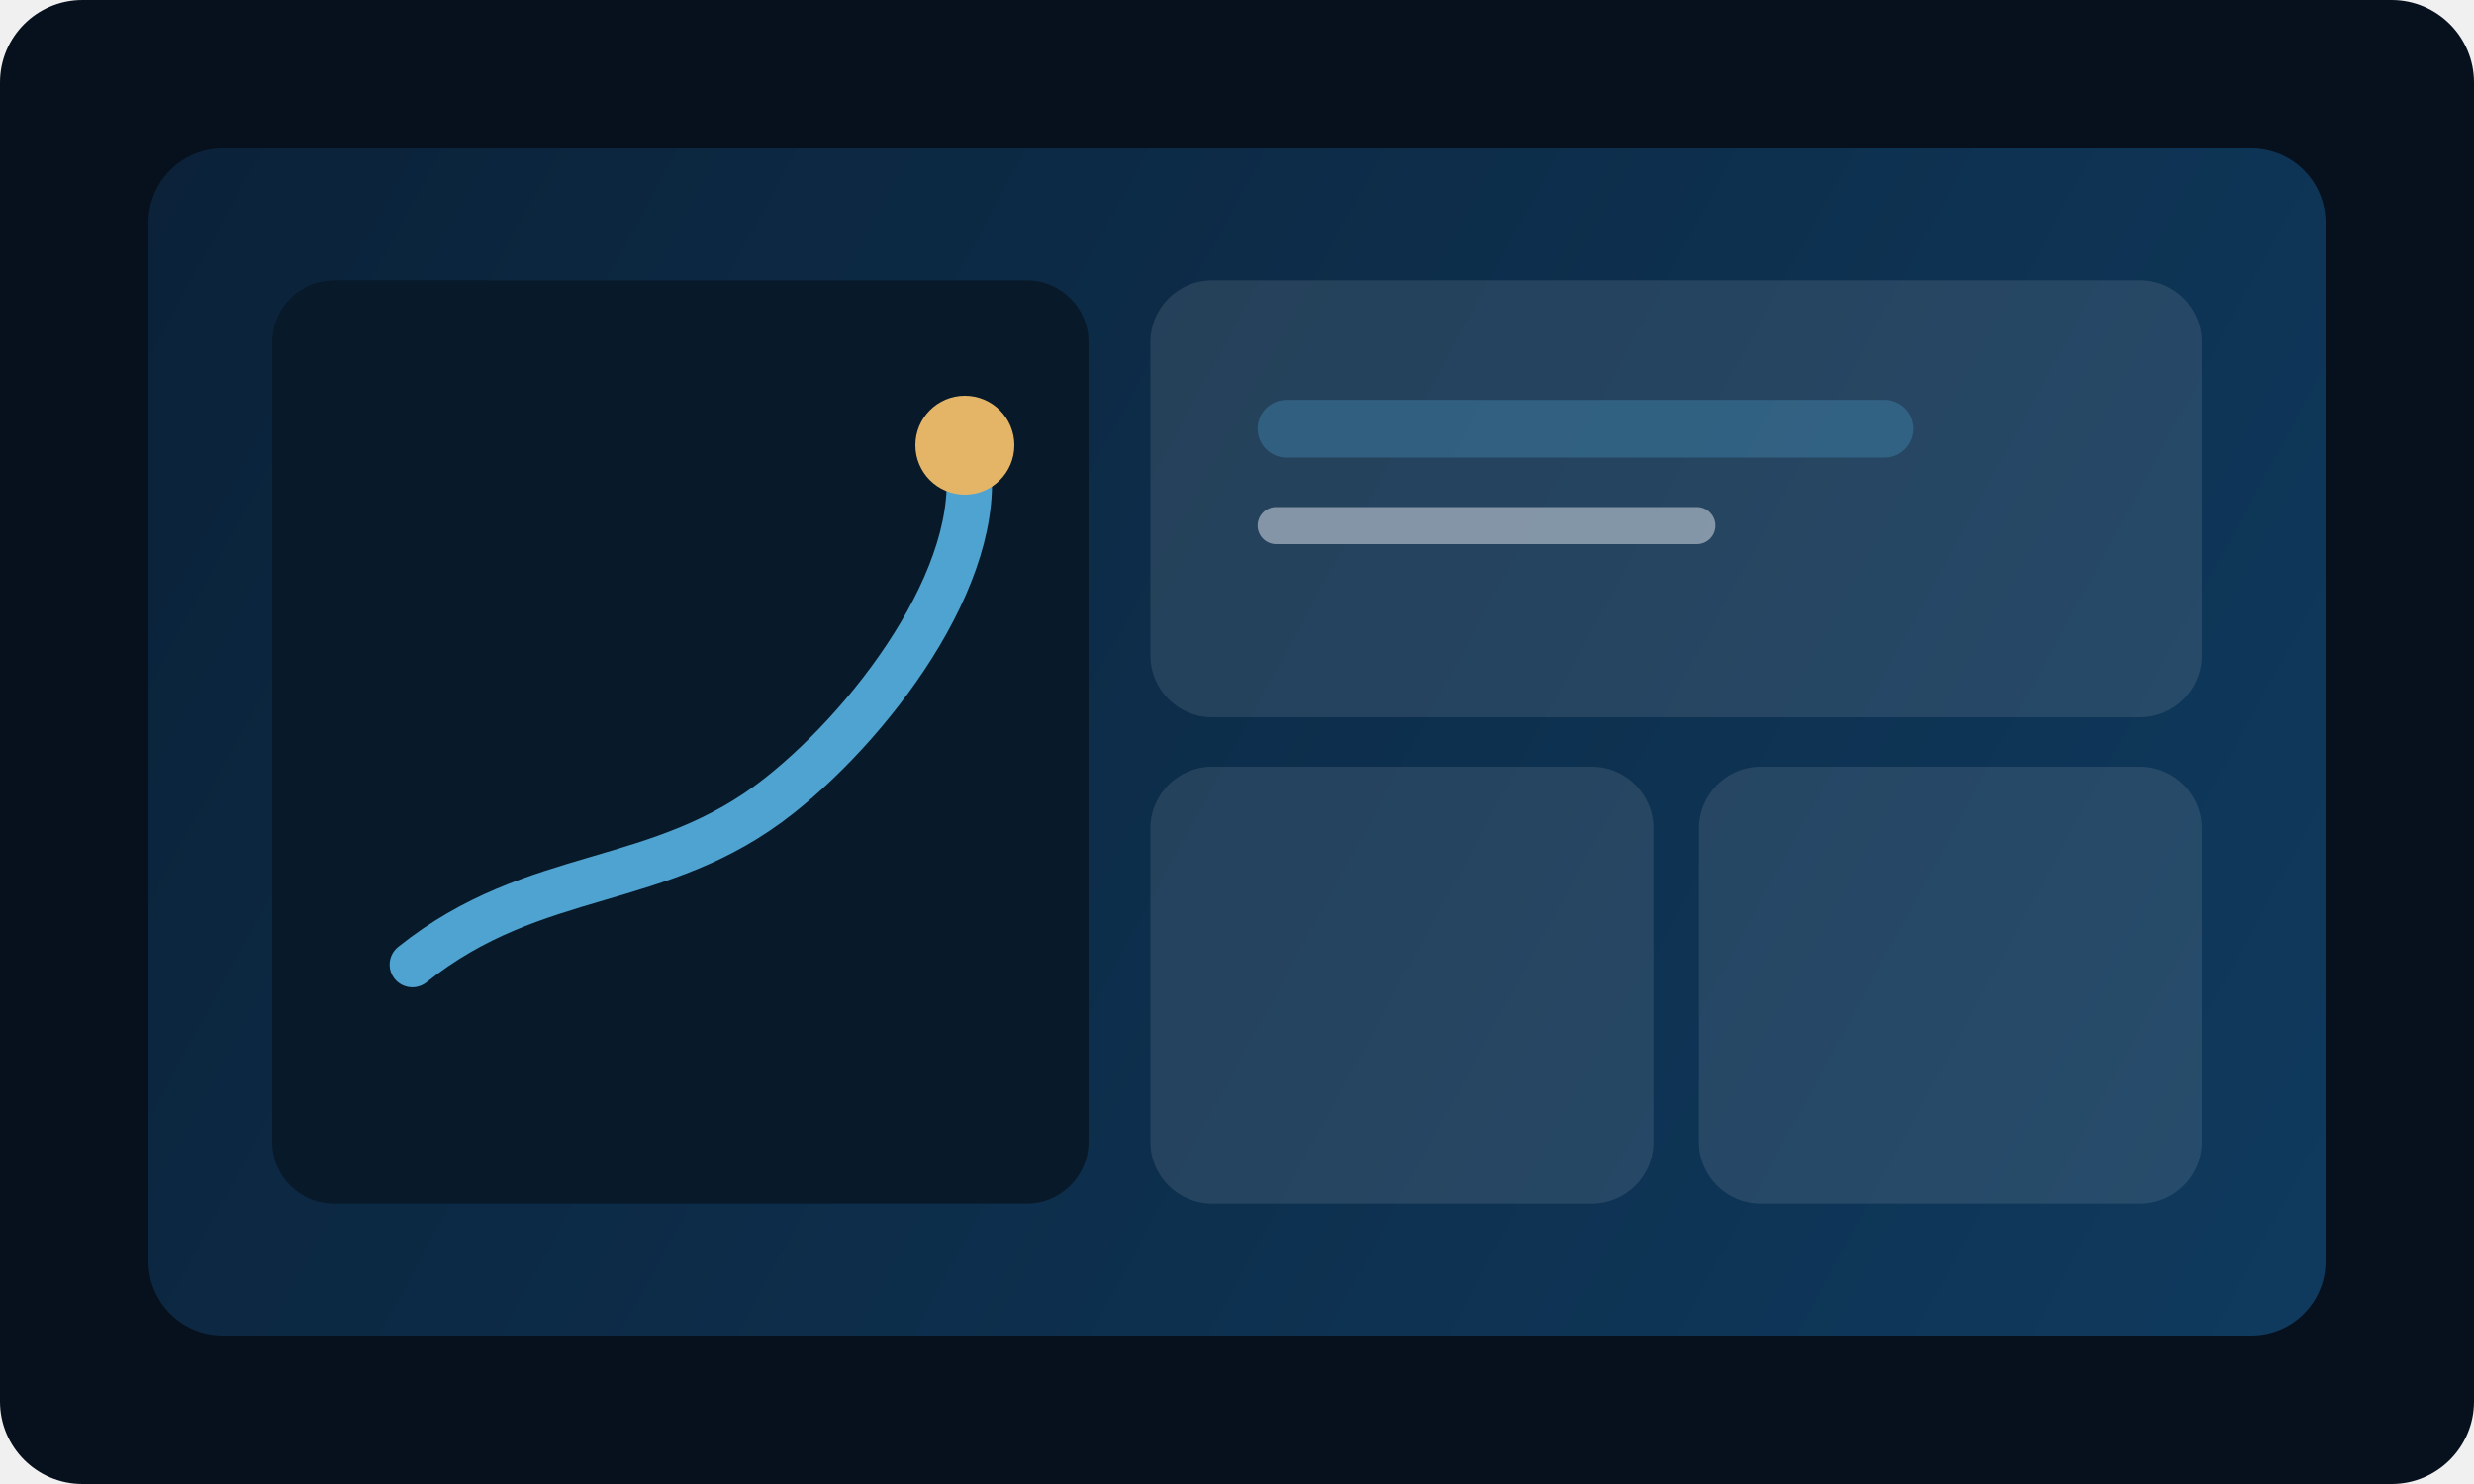
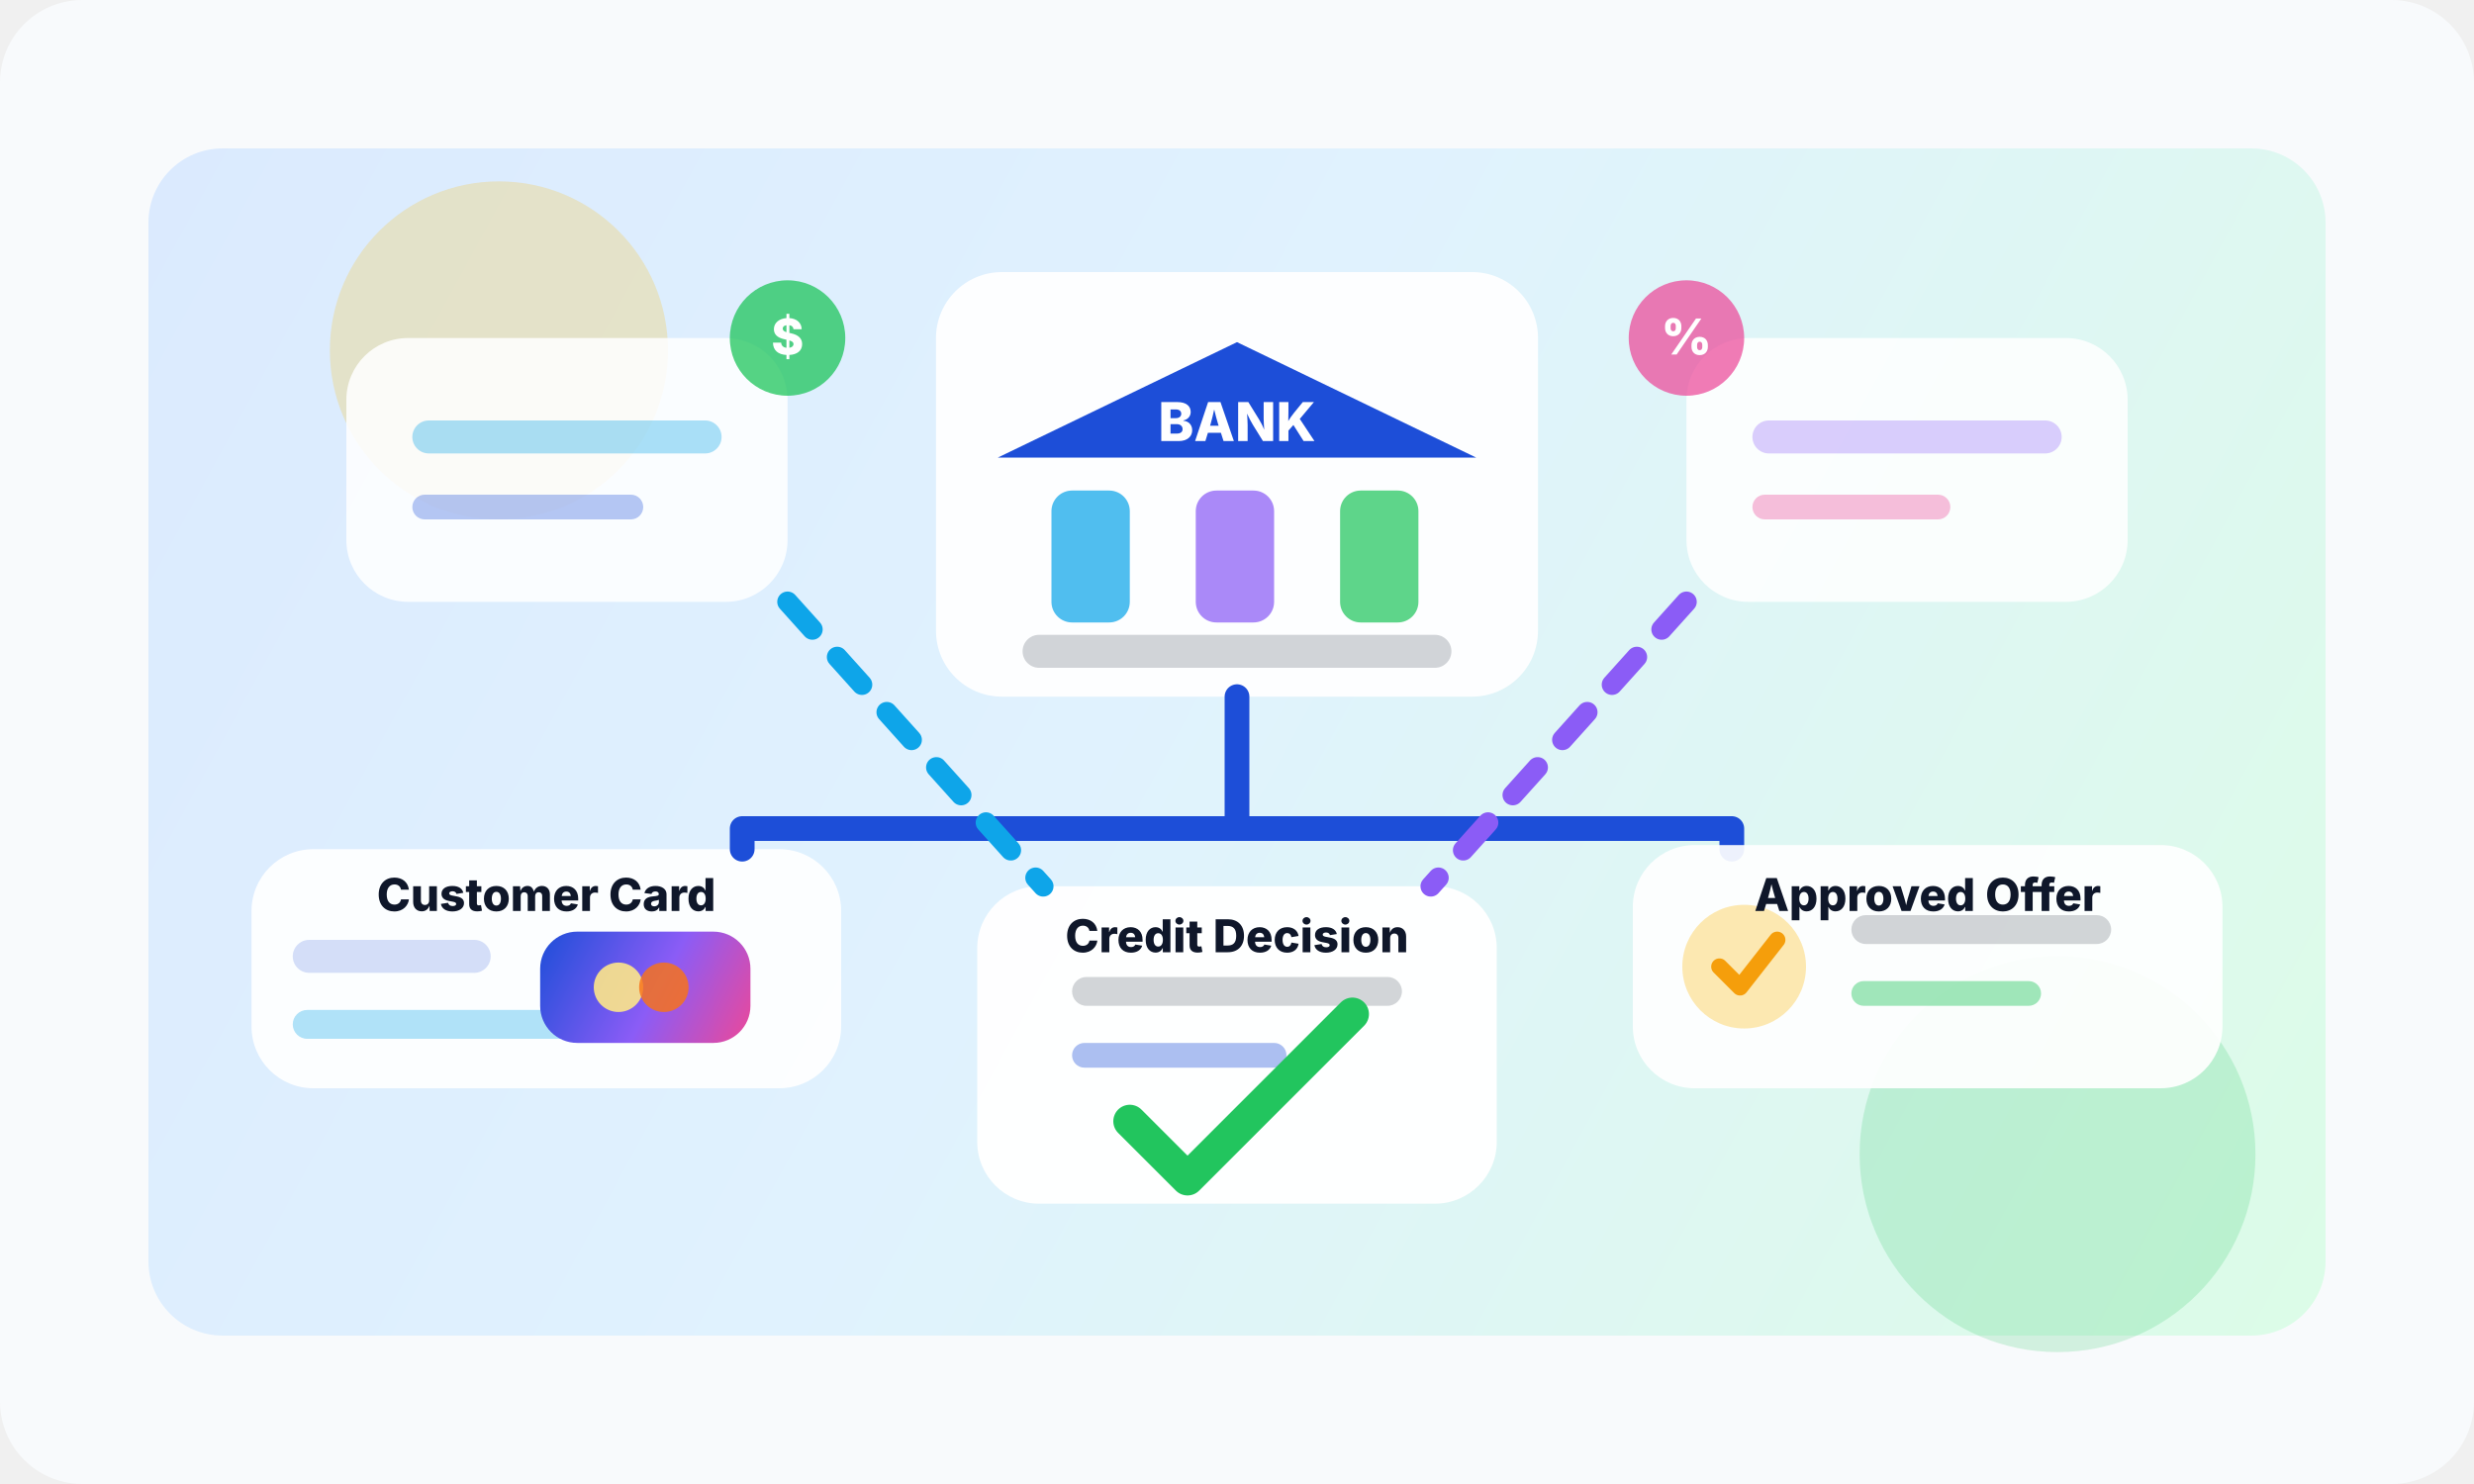
<svg xmlns="http://www.w3.org/2000/svg" width="1200" height="720" viewBox="0 0 1200 720" fill="none">
-   <rect width="1200" height="720" rx="40" fill="#07111D" />
+   <rect width="1200" height="720" rx="40" fill="#F8FAFC" />
  <rect x="72" y="72" width="1056" height="576" rx="36" fill="url(#bg)" />
-   <rect x="132" y="136" width="396" height="448" rx="30" fill="#081A2A" />
-   <rect x="558" y="136" width="510" height="212" rx="30" fill="#FFFFFF" fill-opacity="0.1" />
-   <rect x="558" y="372" width="244" height="212" rx="30" fill="#FFFFFF" fill-opacity="0.1" />
-   <rect x="824" y="372" width="244" height="212" rx="30" fill="#FFFFFF" fill-opacity="0.1" />
-   <path d="M200 468C260 420 320 432 378 386C426 348 482 272 468 216" stroke="#4FA3D1" stroke-width="22" stroke-linecap="round" />
-   <circle cx="468" cy="216" r="24" fill="#E5B567" />
-   <rect x="610" y="194" width="318" height="28" rx="14" fill="#4FA3D1" fill-opacity="0.3" />
-   <rect x="610" y="246" width="222" height="18" rx="9" fill="#E2E8F0" fill-opacity="0.5" />
+   <circle cx="242" cy="170" r="82" fill="#FBBF24" fill-opacity="0.24" />
+   <circle cx="998" cy="560" r="96" fill="#22C55E" fill-opacity="0.18" />
+   <rect x="122" y="412" width="286" height="116" rx="30" fill="#FFFFFF" fill-opacity="0.92" />
+   <rect x="142" y="456" width="96" height="16" rx="8" fill="#1D4ED8" fill-opacity="0.18" />
+   <rect x="142" y="490" width="152" height="14" rx="7" fill="#0EA5E9" fill-opacity="0.32" />
+   <rect x="262" y="452" width="102" height="54" rx="18" fill="url(#card)" />
+   <circle cx="300" cy="479" r="12" fill="#FDE68A" fill-opacity="0.9" />
+   <circle cx="322" cy="479" r="12" fill="#F97316" fill-opacity="0.82" />
+   <rect x="454" y="132" width="292" height="206" rx="32" fill="#FFFFFF" fill-opacity="0.94" />
+   <path d="M600 166L716 222H484L600 166Z" fill="#1D4ED8" />
+   <rect x="510" y="238" width="38" height="64" rx="10" fill="#0EA5E9" fill-opacity="0.72" />
+   <rect x="580" y="238" width="38" height="64" rx="10" fill="#8B5CF6" fill-opacity="0.72" />
+   <rect x="650" y="238" width="38" height="64" rx="10" fill="#22C55E" fill-opacity="0.72" />
+   <rect x="496" y="308" width="208" height="16" rx="8" fill="#0F172A" fill-opacity="0.18" />
+   <path d="M600 338V402" stroke="#1D4ED8" stroke-width="12" stroke-linecap="round" />
+   <path d="M600 402H360V412" stroke="#1D4ED8" stroke-width="12" stroke-linecap="round" stroke-linejoin="round" />
+   <path d="M600 402H840V412" stroke="#1D4ED8" stroke-width="12" stroke-linecap="round" stroke-linejoin="round" />
+   <rect x="474" y="430" width="252" height="154" rx="30" fill="#FFFFFF" fill-opacity="0.96" />
+   <rect x="520" y="474" width="160" height="14" rx="7" fill="#0F172A" fill-opacity="0.18" />
+   <rect x="520" y="506" width="104" height="12" rx="6" fill="#1D4ED8" fill-opacity="0.36" />
+   <path d="M548 544L576 572L656 492" stroke="#22C55E" stroke-width="16" stroke-linecap="round" stroke-linejoin="round" />
+   <rect x="792" y="410" width="286" height="118" rx="30" fill="#FFFFFF" fill-opacity="0.92" />
+   <circle cx="846" cy="469" r="30" fill="#FBBF24" fill-opacity="0.35" />
+   <path d="M834 469L844 479L862 456" stroke="#F59E0B" stroke-width="8" stroke-linecap="round" stroke-linejoin="round" />
+   <rect x="898" y="444" width="126" height="14" rx="7" fill="#0F172A" fill-opacity="0.18" />
+   <rect x="898" y="476" width="92" height="12" rx="6" fill="#22C55E" fill-opacity="0.42" />
+   <rect x="818" y="164" width="214" height="128" rx="30" fill="#FFFFFF" fill-opacity="0.86" />
+   <rect x="850" y="204" width="150" height="16" rx="8" fill="#8B5CF6" fill-opacity="0.3" />
+   <rect x="850" y="240" width="96" height="12" rx="6" fill="#EC4899" fill-opacity="0.35" />
+   <circle cx="818" cy="164" r="28" fill="#EC4899" fill-opacity="0.72" />
+   <text x="818" y="172" text-anchor="middle" fill="#FFFFFF" font-family="Inter, Arial, sans-serif" font-size="24" font-weight="800">%</text>
+   <rect x="168" y="164" width="214" height="128" rx="30" fill="#FFFFFF" fill-opacity="0.86" />
+   <rect x="200" y="204" width="150" height="16" rx="8" fill="#0EA5E9" fill-opacity="0.34" />
+   <rect x="200" y="240" width="112" height="12" rx="6" fill="#1D4ED8" fill-opacity="0.32" />
+   <circle cx="382" cy="164" r="28" fill="#22C55E" fill-opacity="0.76" />
+   <text x="382" y="172" text-anchor="middle" fill="#FFFFFF" font-family="Inter, Arial, sans-serif" font-size="24" font-weight="800">$</text>
+   <path d="M382 292L506 430" stroke="#0EA5E9" stroke-width="10" stroke-linecap="round" stroke-dasharray="18 18" />
+   <path d="M818 292L694 430" stroke="#8B5CF6" stroke-width="10" stroke-linecap="round" stroke-dasharray="18 18" />
+   <text x="600" y="214" text-anchor="middle" fill="#FFFFFF" font-family="Inter, Arial, sans-serif" font-size="26" font-weight="800">BANK</text>
+   <text x="600" y="462" text-anchor="middle" fill="#0F172A" font-family="Inter, Arial, sans-serif" font-size="22" font-weight="800">Credit Decision</text>
+   <text x="265" y="442" text-anchor="middle" fill="#0F172A" font-family="Inter, Arial, sans-serif" font-size="22" font-weight="800">Customer Card</text>
+   <text x="935" y="442" text-anchor="middle" fill="#0F172A" font-family="Inter, Arial, sans-serif" font-size="22" font-weight="800">Approved Offer</text>
  <defs>
    <linearGradient id="bg" x1="72" y1="72" x2="1128" y2="648" gradientUnits="userSpaceOnUse">
-       <stop stop-color="#0B2239" />
-       <stop offset="1" stop-color="#0F3A5E" />
+       <stop stop-color="#DBEAFE" />
+       <stop offset="0.45" stop-color="#E0F2FE" />
+       <stop offset="1" stop-color="#DCFCE7" />
+     </linearGradient>
+     <linearGradient id="card" x1="262" y1="452" x2="364" y2="506" gradientUnits="userSpaceOnUse">
+       <stop stop-color="#1D4ED8" />
+       <stop offset="0.55" stop-color="#8B5CF6" />
+       <stop offset="1" stop-color="#EC4899" />
    </linearGradient>
  </defs>
</svg>
